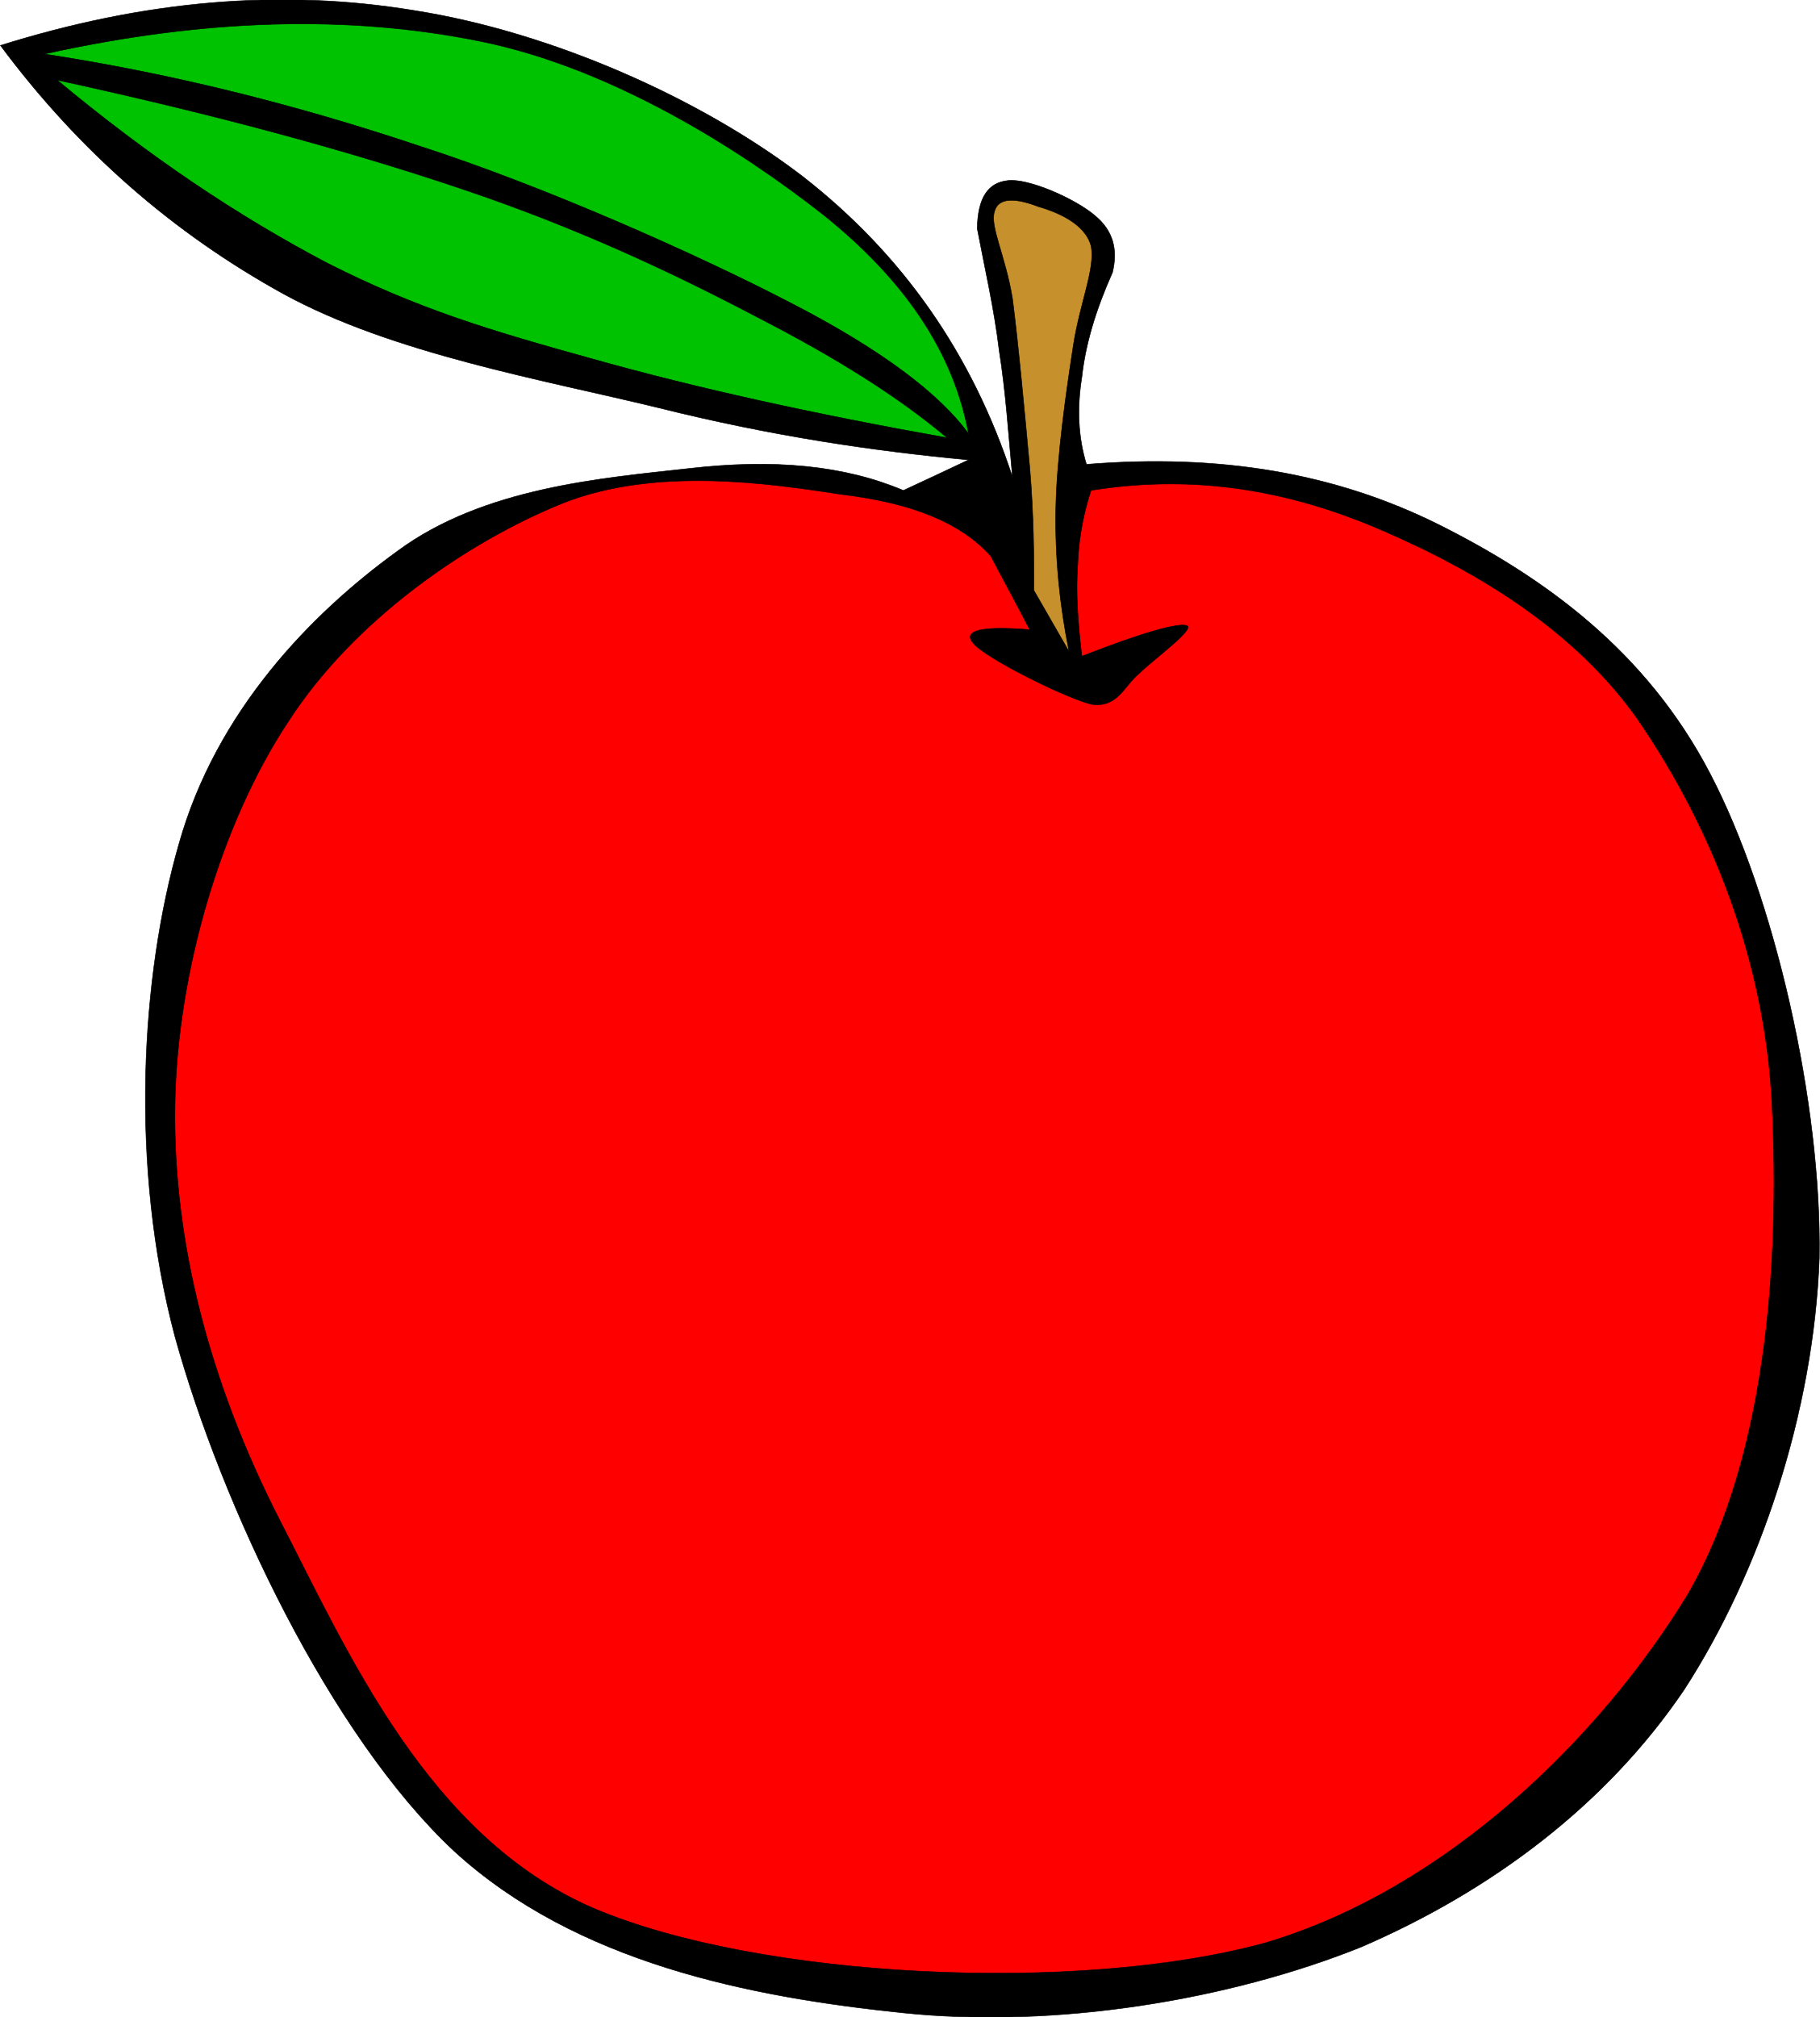
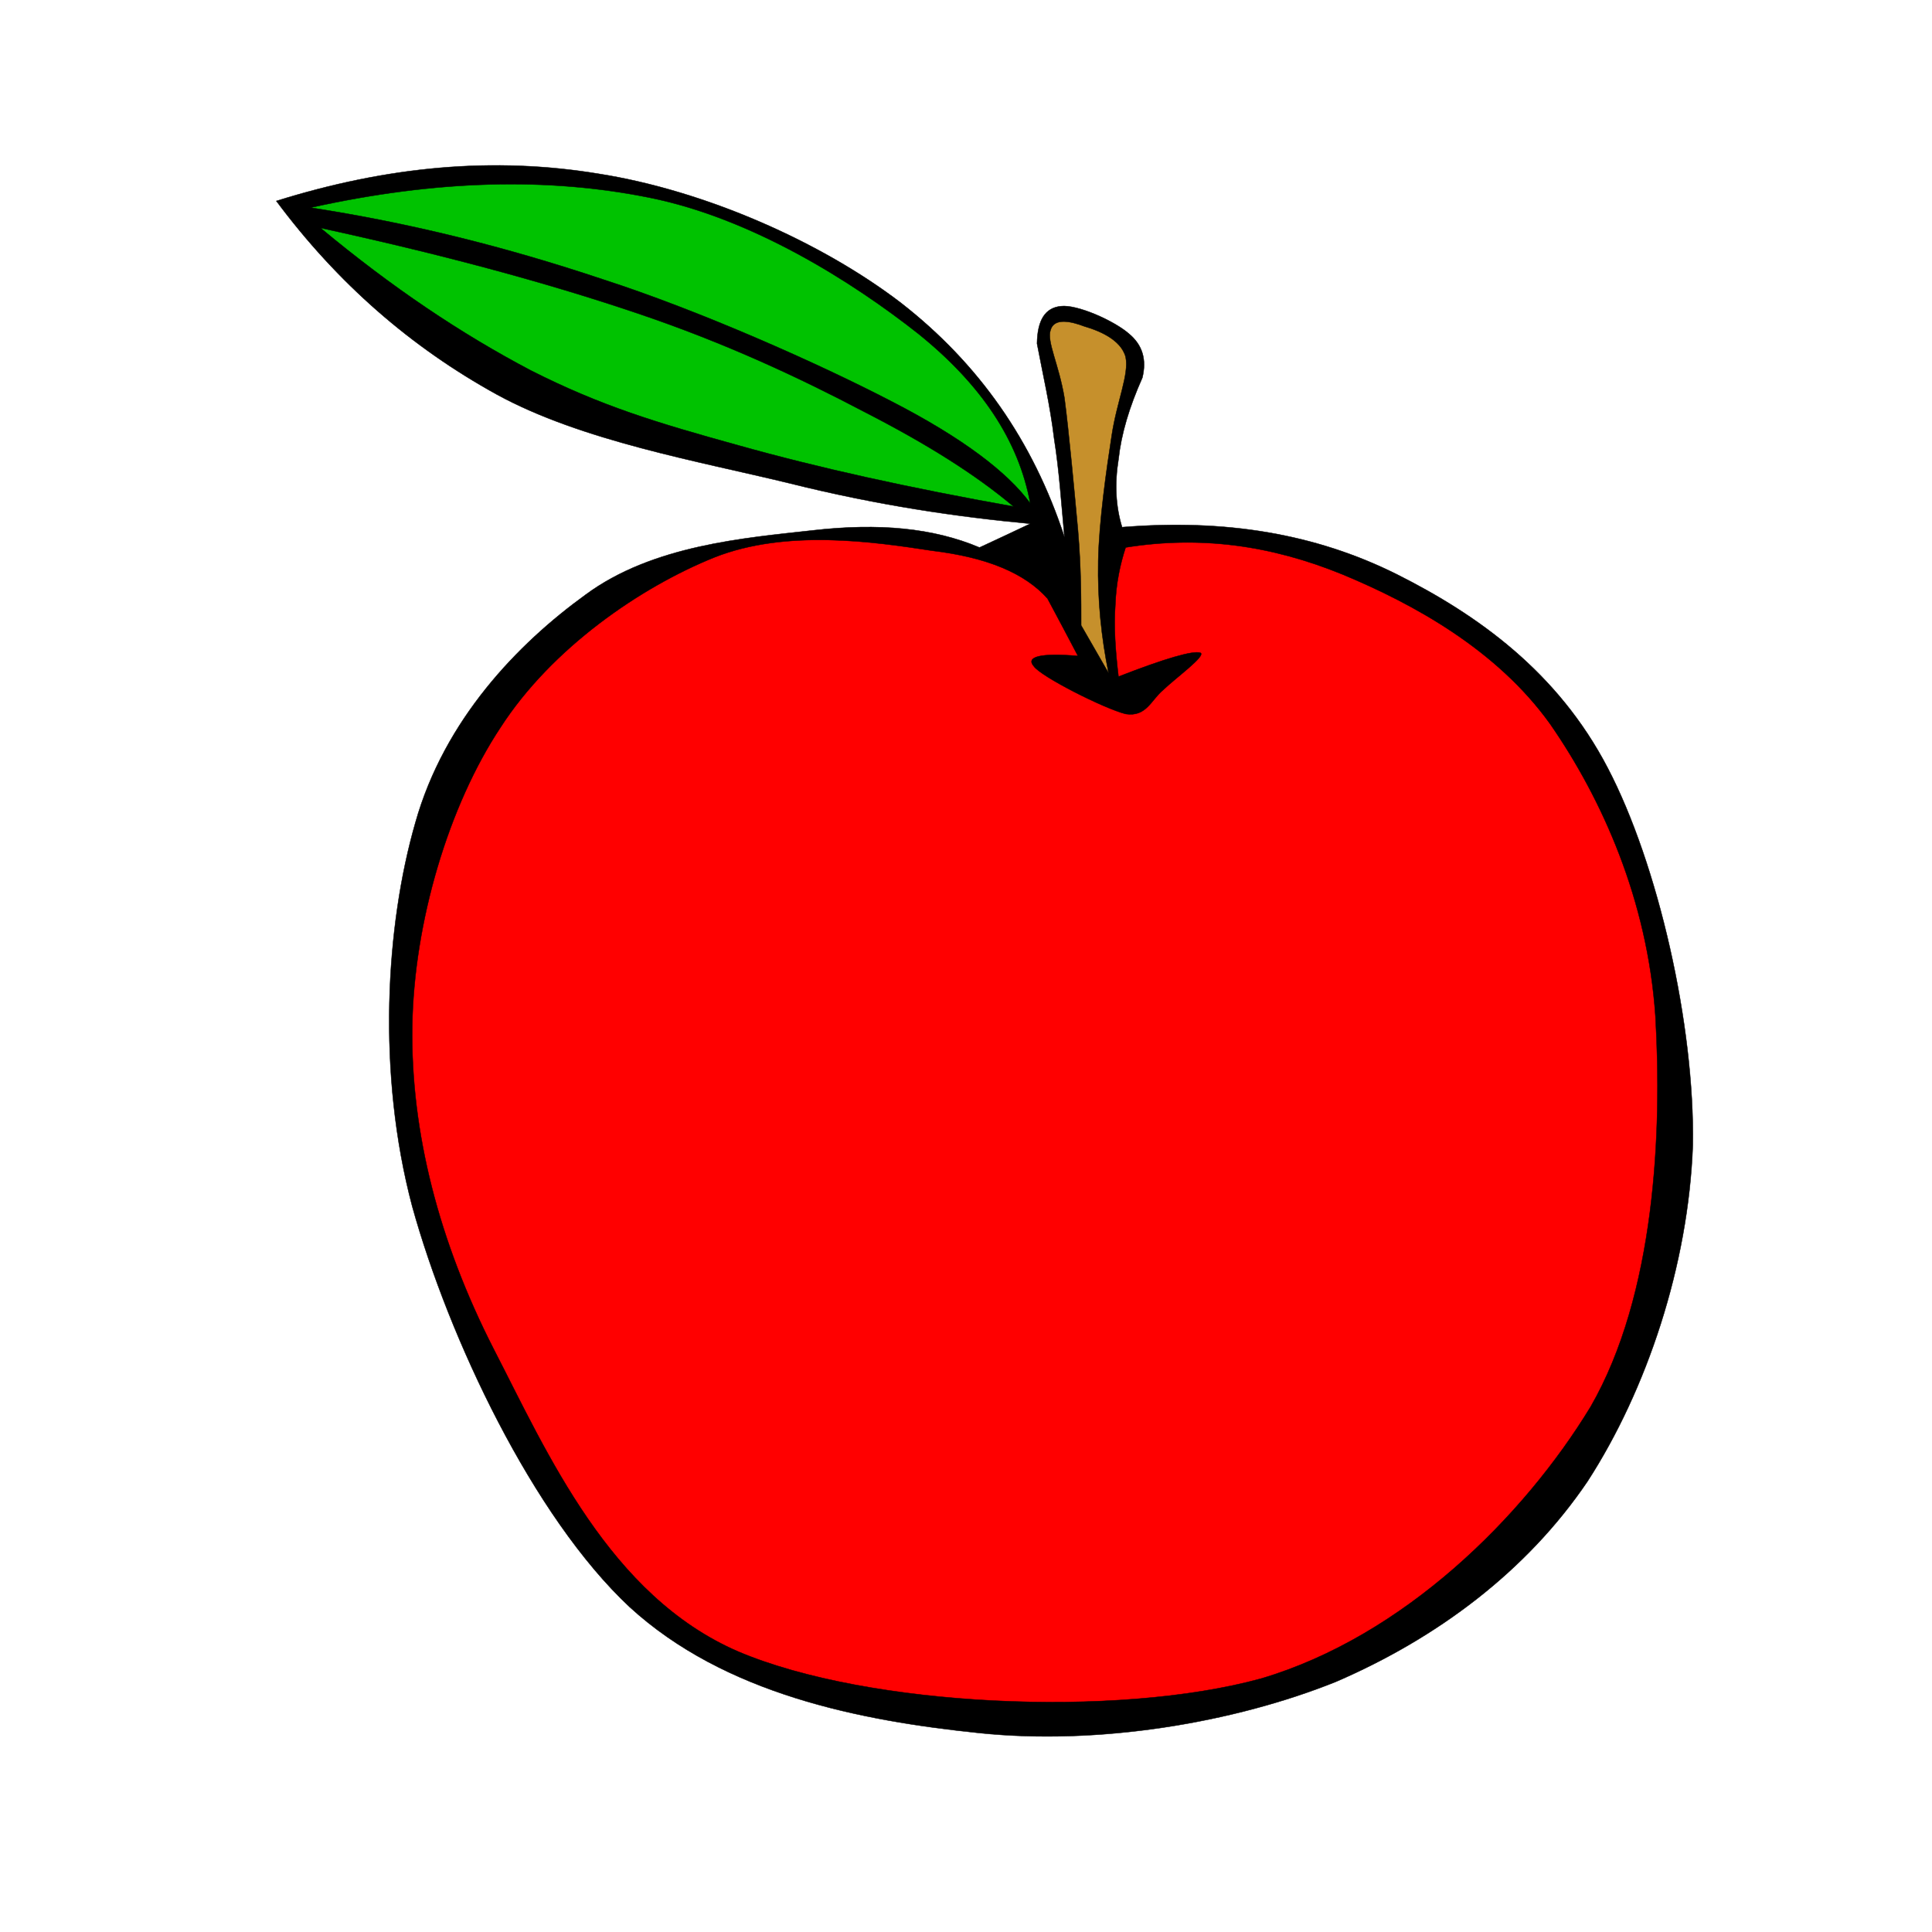
- <svg xmlns="http://www.w3.org/2000/svg" space="preserve" viewBox="0 0 128.352 142.267" enable-background="new 0 0 128.352 142.267" overflow="visible">
+ <svg xmlns="http://www.w3.org/2000/svg" space="preserve" viewBox="-25 -15 175 175" enable-background="new 0 0 128.352 142.267" overflow="visible">
  <g id="Layer_1">
    <g stroke-miterlimit="10" stroke="#000000" stroke-width=".036" clip-rule="evenodd" fill-rule="evenodd">
      <path d="m63.714 34.589c-4.176-1.764-9.108-2.232-15.084-1.548-6.12 0.684-14.508 1.332-20.592 5.832-6.12 4.428-12.78 11.304-15.408 20.628-2.7 9.36-3.492 22.715-0.288 34.776 3.312 11.951 10.944 28.115 19.692 36.287 8.604 7.885 20.88 10.297 31.68 11.412 10.728 1.117 22.968-0.898 32.292-4.643 9.18-3.961 17.279-10.008 22.788-18.145 5.363-8.279 9.144-19.584 9.54-30.457 0.18-10.906-3.168-25.487-7.704-34.163-4.536-8.712-11.772-13.86-19.08-17.532-7.416-3.708-15.588-5.04-24.912-4.284-0.576-1.872-0.685-3.924-0.324-6.156 0.252-2.304 0.972-4.716 2.16-7.38 0.396-1.62 0.036-2.952-1.224-3.996-1.368-1.188-4.717-2.664-6.156-2.484-1.404 0.144-2.124 1.224-2.16 3.384 0.54 2.844 1.188 5.616 1.548 8.604 0.468 2.952 0.648 5.832 0.937 8.928-2.845-8.712-7.776-15.732-14.796-21.204-7.236-5.544-17.784-10.188-27.36-11.7-9.505-1.574-19.117-0.711-29.233 2.457 5.544 7.452 12.204 13.248 19.98 17.532 7.704 4.212 18.324 6.048 26.46 8.028 8.064 2.016 15.3 3.06 21.852 3.672-1.512 0.72-3.06 1.441-4.608 2.16z" />
      <path d="m69.869 39.197c-2.052-2.268-5.399-3.708-10.476-4.32-5.184-0.792-13.14-1.98-19.692 0.612-6.696 2.7-14.724 8.208-19.368 15.408-4.68 7.056-7.848 17.604-7.992 27.071-0.144 9.576 2.412 19.512 7.38 29.232 4.86 9.432 10.476 22.355 22.14 27.396 11.772 5.004 34.272 6.047 47.375 2.447 12.889-3.816 23.761-14.615 29.845-24.623 5.867-10.189 6.479-24.949 5.867-35.389-0.72-10.512-4.823-19.656-9.54-26.46-4.823-6.732-12.384-10.872-18.792-13.536-6.516-2.664-12.924-3.528-19.655-2.448-0.504 1.548-0.864 3.24-0.937 5.22-0.144 1.908 0 4.068 0.288 6.48 4.248-1.656 6.769-2.376 7.416-2.16 0.576 0.252-2.268 2.304-3.384 3.384-1.08 0.9-1.512 2.448-3.384 2.16-1.98-0.504-7.668-3.384-8.316-4.32-0.756-0.864 0.576-1.224 3.996-0.936-0.901-1.736-1.836-3.464-2.773-5.228z" fill="#FF0000" />
      <path d="m72.93 41.646c0-2.304 0-5.22-0.288-8.604-0.324-3.528-0.828-9-1.224-11.988-0.504-3.06-1.62-5.112-1.261-6.156 0.324-1.152 1.872-0.792 3.097-0.324 1.115 0.324 3.275 1.116 3.708 2.772 0.323 1.584-0.792 3.996-1.261 7.092-0.468 3.024-1.151 7.74-1.224 11.376-0.072 3.564 0.288 6.948 0.937 10.152-0.828-1.441-1.656-2.881-2.484-4.32z" fill="#C6902C" />
      <path d="m68.321 30.593c-1.044-5.688-4.428-10.764-10.152-15.372-5.976-4.716-15.048-10.44-24.3-12.312s-19.368-1.62-30.744 0.9c8.892 1.368 17.604 3.528 26.424 6.48 8.82 2.844 19.584 7.632 26.172 11.052 6.517 3.348 10.585 6.48 12.6 9.252z" fill="#00C200" />
      <path d="m66.81 30.881c-3.42-2.88-7.812-5.652-13.572-8.604-5.688-2.988-12.456-6.192-20.592-8.928-8.316-2.808-17.712-5.328-28.62-7.704 6.444 5.364 12.708 9.576 19.08 12.924 6.336 3.204 11.34 4.716 18.756 6.768 7.307 2.052 15.48 3.852 24.948 5.544z" fill="#00C200" />
    </g>
  </g>
</svg>
